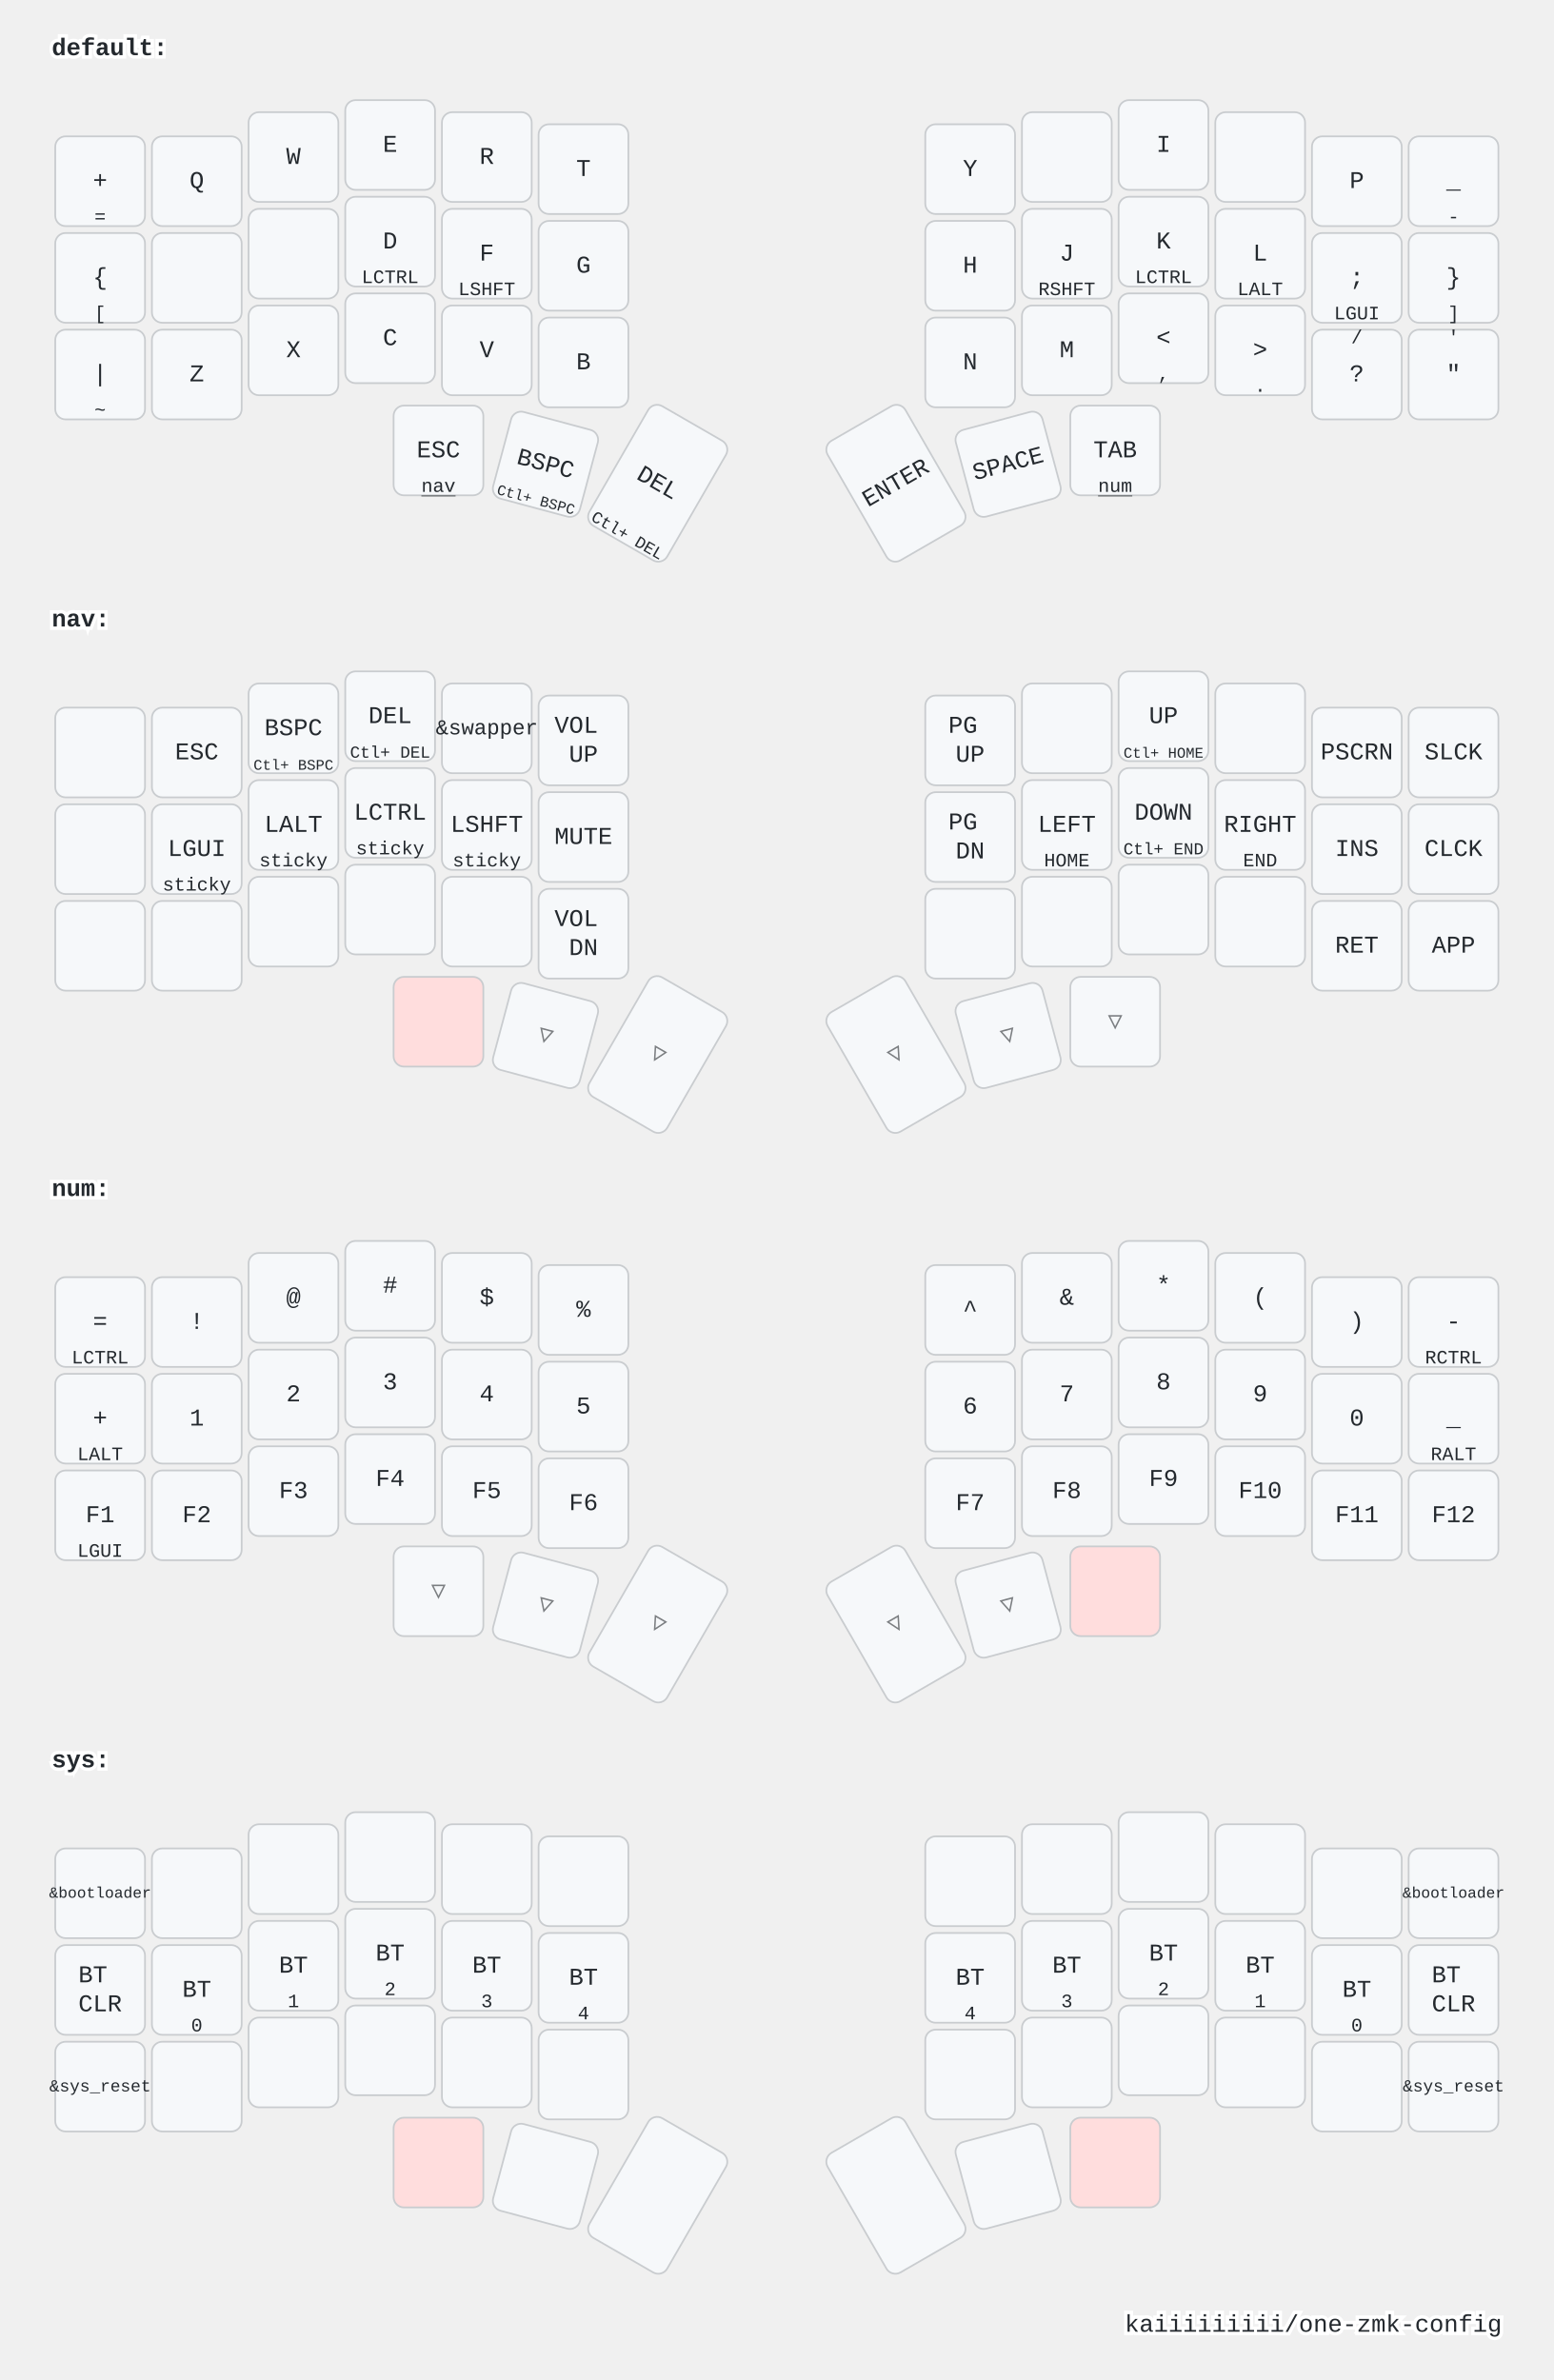
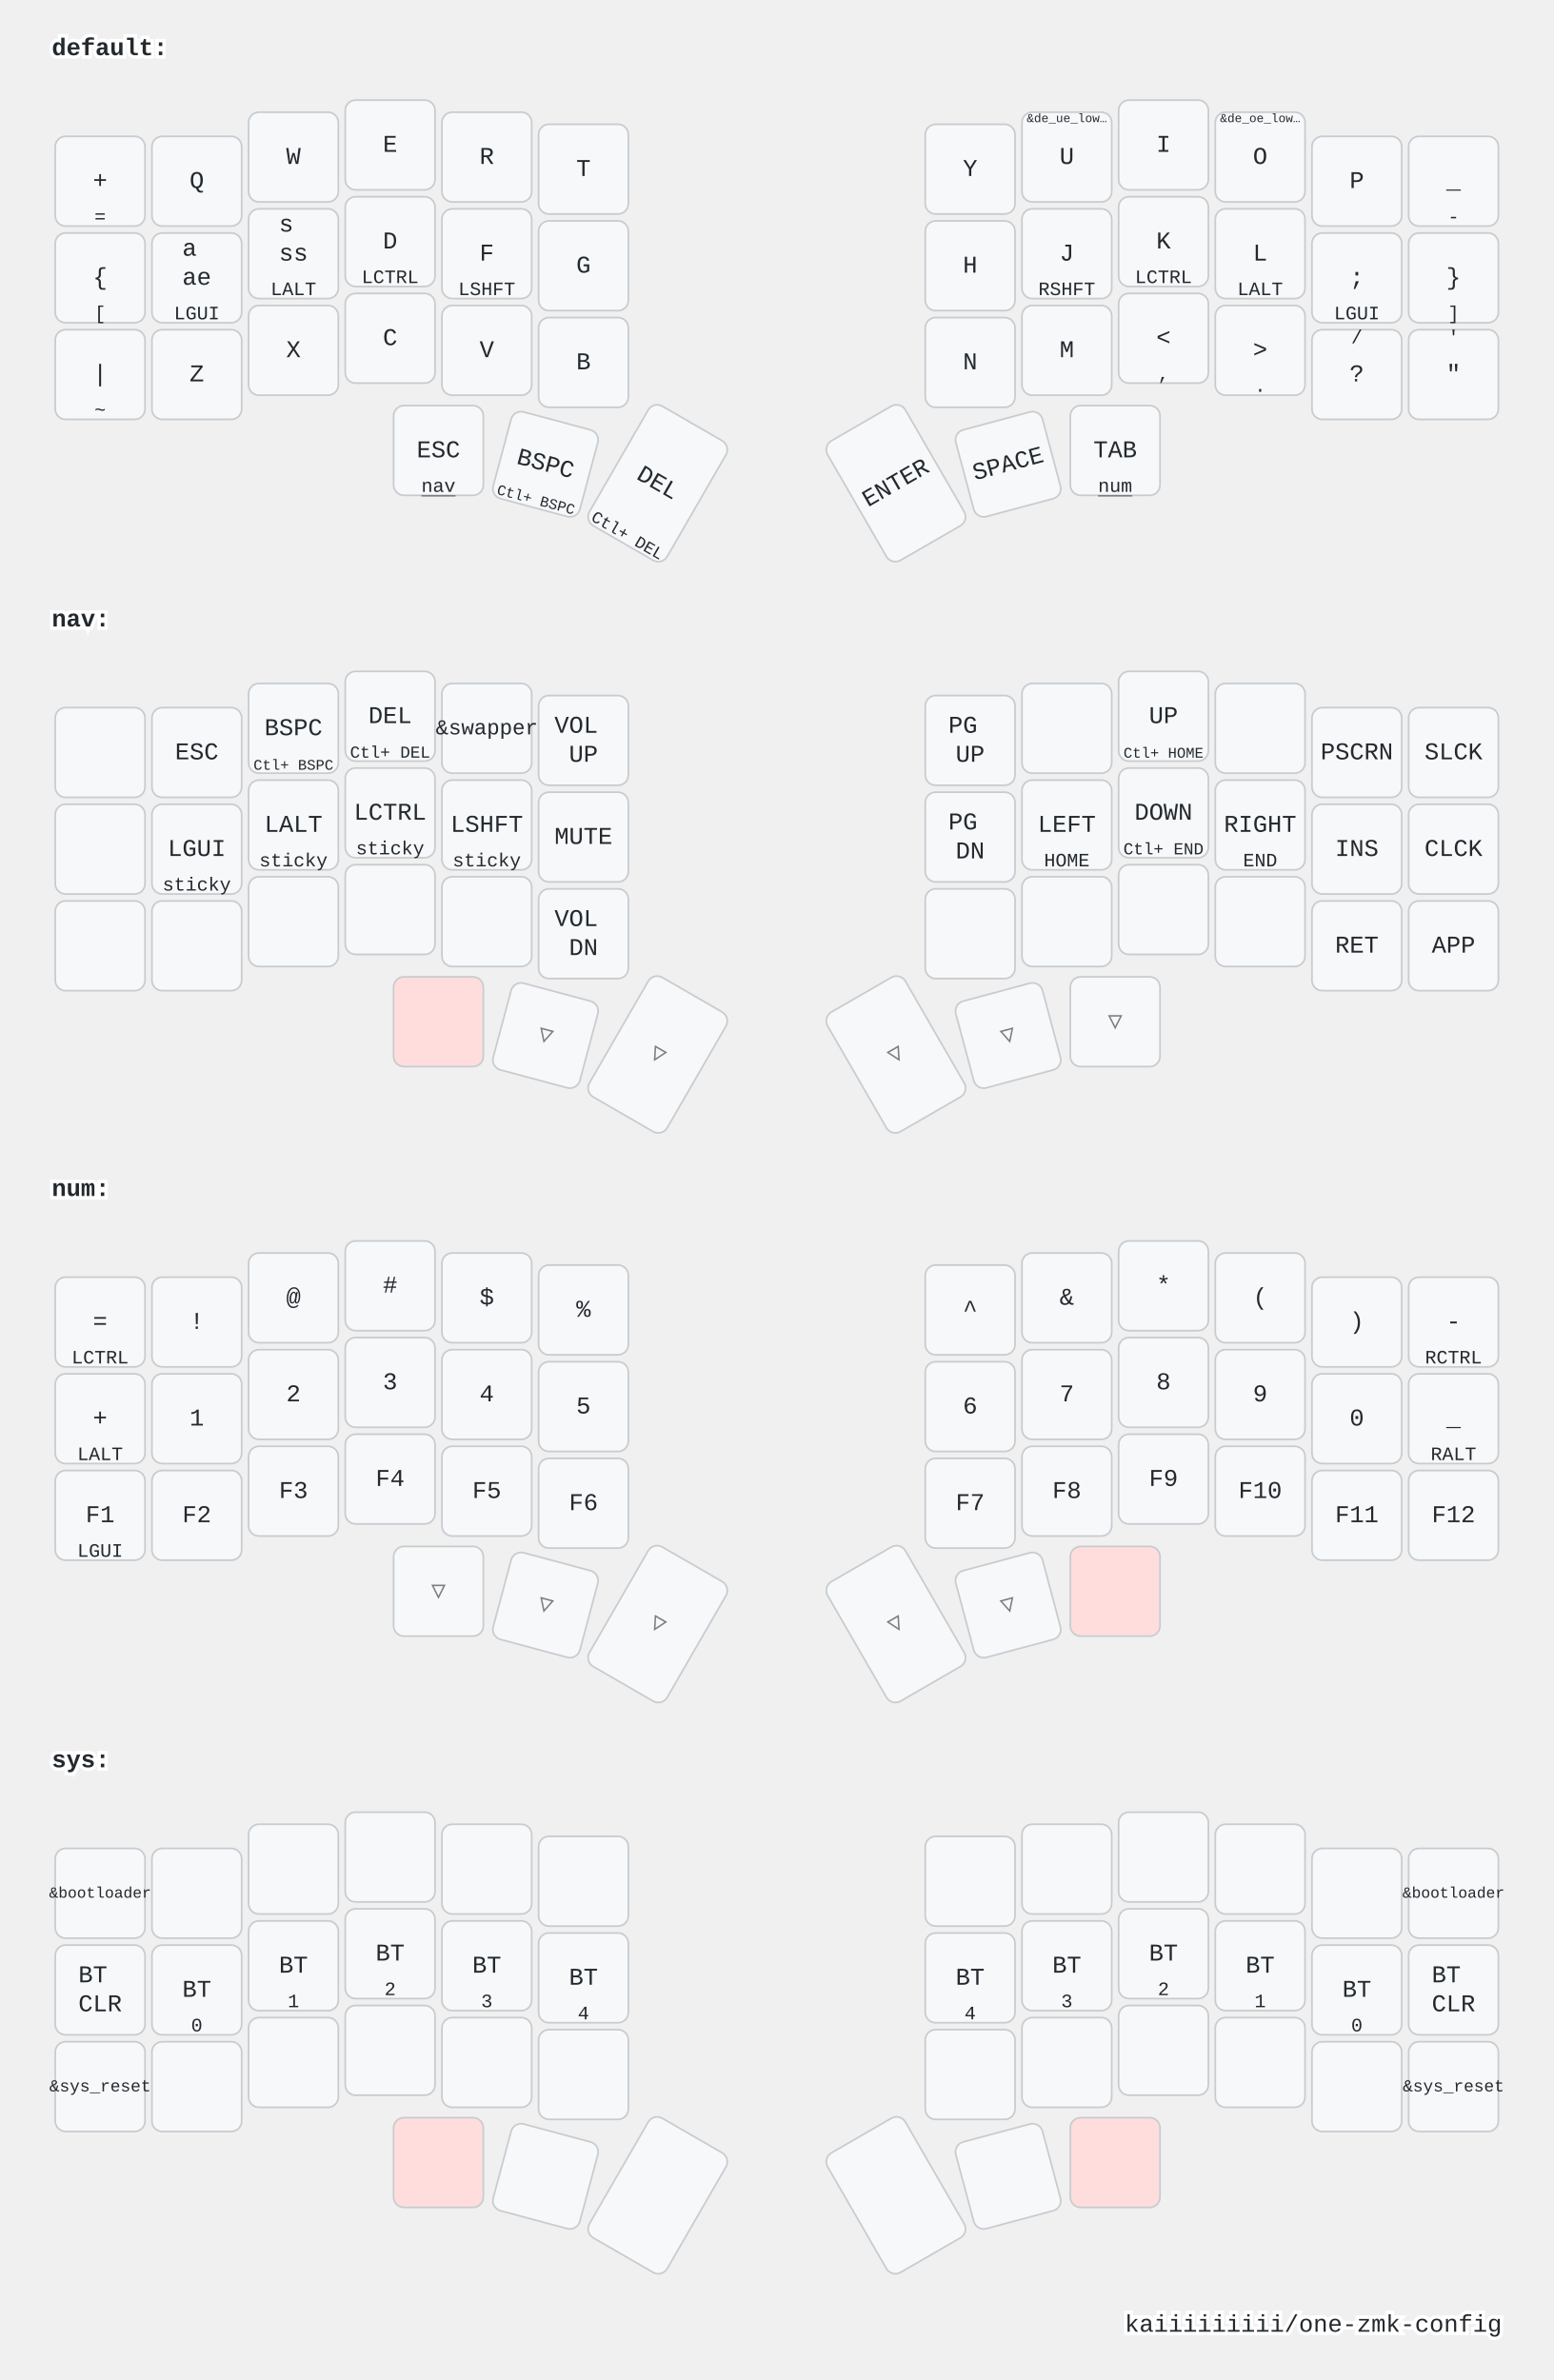
<svg xmlns="http://www.w3.org/2000/svg" width="900" height="1379" viewBox="0 0 900 1379" class="keymap">
  <style>/* inherit to force styles through use tags */
svg path {
    fill: inherit;
}

/* font and background color specifications */
svg.keymap {
    font-family: SFMono-Regular,Consolas,Liberation Mono,Menlo,monospace;
    font-size: 14px;
    font-kerning: normal;
    text-rendering: optimizeLegibility;
    fill: #24292e;
}

/* default key styling */
rect.key {
    fill: #f6f8fa;
}

rect.key, rect.combo {
    stroke: #c9cccf;
    stroke-width: 1;
}

/* default key side styling, only used is draw_key_sides is set */
rect.side {
    filter: brightness(90%);
}

/* color accent for combo boxes */
rect.combo, rect.combo-separate {
    fill: #cdf;
}

/* color accent for held keys */
rect.held, rect.combo.held {
    fill: #fdd;
}

/* color accent for ghost (optional) keys */
rect.ghost, rect.combo.ghost {
    stroke-dasharray: 4, 4;
    stroke-width: 2;
}

text {
    text-anchor: middle;
    dominant-baseline: middle;
}

/* styling for layer labels */
text.label {
    font-weight: bold;
    text-anchor: start;
    stroke: white;
    stroke-width: 4;
    paint-order: stroke;
}

/* styling for optional footer */
text.footer {
    text-anchor: end;
    dominant-baseline: auto;
    stroke: white;
    stroke-width: 4;
    paint-order: stroke;
}

/* styling for combo tap, and key hold/shifted label text */
text.combo, text.hold, text.shifted {
    font-size: 11px;
}

text.hold {
    text-anchor: middle;
    dominant-baseline: auto;
}

text.shifted {
    text-anchor: middle;
    dominant-baseline: hanging;
}

text.layer-activator {
    text-decoration: underline;
}

/* styling for hold/shifted label text in combo box */
text.combo.hold, text.combo.shifted {
    font-size: 8px;
}

/* lighter symbol for transparent keys */
text.trans {
    fill: #7b7e81;
}

/* styling for combo dendrons */
path.combo {
    stroke-width: 1;
    stroke: gray;
    fill: none;
}

/* Start Tabler Icons Cleanup */
/* cannot use height/width with glyphs */
.icon-tabler &gt; path {
    fill: inherit;
    stroke: inherit;
    stroke-width: 2;
}
/* hide tabler's default box */
.icon-tabler &gt; path[stroke="none"][fill="none"] {
    visibility: hidden;
}
/* End Tabler Icons Cleanup */

@media (prefers-color-scheme: dark) {
svg.keymap { fill: #d1d6db; }
rect.key { fill: #3f4750; }
rect.key, rect.combo { stroke: #60666c; }
rect.combo, rect.combo-separate { fill: #1f3d7a; }
rect.held, rect.combo.held { fill: #854747; }
text.label, text.footer { stroke: black; }
text.trans { fill: #7e8184; }
path.combo { stroke: #7f7f7f; }

}</style>
  <g transform="translate(30, 0)" class="layer-default">
    <text x="0" y="28" class="label" id="default">default:</text>
    <g transform="translate(0, 56)">
      <g transform="translate(28, 49)" class="key keypos-0">
        <rect rx="6" ry="6" x="-26" y="-26" width="52" height="52" class="key" />
        <text x="0" y="0" class="key tap">+</text>
        <text x="0" y="24" class="key hold">=</text>
      </g>
      <g transform="translate(84, 49)" class="key keypos-1">
        <rect rx="6" ry="6" x="-26" y="-26" width="52" height="52" class="key" />
        <text x="0" y="0" class="key tap">Q</text>
      </g>
      <g transform="translate(140, 35)" class="key keypos-2">
        <rect rx="6" ry="6" x="-26" y="-26" width="52" height="52" class="key" />
        <text x="0" y="0" class="key tap">W</text>
      </g>
      <g transform="translate(196, 28)" class="key keypos-3">
        <rect rx="6" ry="6" x="-26" y="-26" width="52" height="52" class="key" />
        <text x="0" y="0" class="key tap">E</text>
      </g>
      <g transform="translate(252, 35)" class="key keypos-4">
        <rect rx="6" ry="6" x="-26" y="-26" width="52" height="52" class="key" />
        <text x="0" y="0" class="key tap">R</text>
      </g>
      <g transform="translate(308, 42)" class="key keypos-5">
        <rect rx="6" ry="6" x="-26" y="-26" width="52" height="52" class="key" />
        <text x="0" y="0" class="key tap">T</text>
      </g>
      <g transform="translate(532, 42)" class="key keypos-6">
        <rect rx="6" ry="6" x="-26" y="-26" width="52" height="52" class="key" />
        <text x="0" y="0" class="key tap">Y</text>
      </g>
      <g transform="translate(588, 35)" class="key keypos-7">
        <rect rx="6" ry="6" x="-26" y="-26" width="52" height="52" class="key" />
+         <text x="0" y="0" class="key tap">U</text>
+         <text x="0" y="-24" class="key shifted">
+           <tspan style="font-size: 64%">&amp;de_ue_low…</tspan>
+         </text>
      </g>
      <g transform="translate(644, 28)" class="key keypos-8">
        <rect rx="6" ry="6" x="-26" y="-26" width="52" height="52" class="key" />
        <text x="0" y="0" class="key tap">I</text>
      </g>
      <g transform="translate(700, 35)" class="key keypos-9">
        <rect rx="6" ry="6" x="-26" y="-26" width="52" height="52" class="key" />
+         <text x="0" y="0" class="key tap">O</text>
+         <text x="0" y="-24" class="key shifted">
+           <tspan style="font-size: 64%">&amp;de_oe_low…</tspan>
+         </text>
      </g>
      <g transform="translate(756, 49)" class="key keypos-10">
        <rect rx="6" ry="6" x="-26" y="-26" width="52" height="52" class="key" />
        <text x="0" y="0" class="key tap">P</text>
      </g>
      <g transform="translate(812, 49)" class="key keypos-11">
        <rect rx="6" ry="6" x="-26" y="-26" width="52" height="52" class="key" />
        <text x="0" y="0" class="key tap">_</text>
        <text x="0" y="24" class="key hold">-</text>
      </g>
      <g transform="translate(28, 105)" class="key keypos-12">
        <rect rx="6" ry="6" x="-26" y="-26" width="52" height="52" class="key" />
        <text x="0" y="0" class="key tap">{</text>
        <text x="0" y="24" class="key hold">[</text>
      </g>
      <g transform="translate(84, 105)" class="key keypos-13">
        <rect rx="6" ry="6" x="-26" y="-26" width="52" height="52" class="key" />
+         <text x="0" y="0" class="key tap">
+           <tspan x="0" dy="-1.2em">a</tspan>
+           <tspan x="0" dy="1.2em">ae</tspan>
+         </text>
+         <text x="0" y="24" class="key hold">LGUI</text>
      </g>
      <g transform="translate(140, 91)" class="key keypos-14">
        <rect rx="6" ry="6" x="-26" y="-26" width="52" height="52" class="key" />
+         <text x="0" y="0" class="key tap">
+           <tspan x="0" dy="-1.2em">s</tspan>
+           <tspan x="0" dy="1.2em">ss</tspan>
+         </text>
+         <text x="0" y="24" class="key hold">LALT</text>
      </g>
      <g transform="translate(196, 84)" class="key keypos-15">
        <rect rx="6" ry="6" x="-26" y="-26" width="52" height="52" class="key" />
        <text x="0" y="0" class="key tap">D</text>
        <text x="0" y="24" class="key hold">LCTRL</text>
      </g>
      <g transform="translate(252, 91)" class="key keypos-16">
        <rect rx="6" ry="6" x="-26" y="-26" width="52" height="52" class="key" />
        <text x="0" y="0" class="key tap">F</text>
        <text x="0" y="24" class="key hold">LSHFT</text>
      </g>
      <g transform="translate(308, 98)" class="key keypos-17">
        <rect rx="6" ry="6" x="-26" y="-26" width="52" height="52" class="key" />
        <text x="0" y="0" class="key tap">G</text>
      </g>
      <g transform="translate(532, 98)" class="key keypos-18">
        <rect rx="6" ry="6" x="-26" y="-26" width="52" height="52" class="key" />
        <text x="0" y="0" class="key tap">H</text>
      </g>
      <g transform="translate(588, 91)" class="key keypos-19">
        <rect rx="6" ry="6" x="-26" y="-26" width="52" height="52" class="key" />
        <text x="0" y="0" class="key tap">J</text>
        <text x="0" y="24" class="key hold">RSHFT</text>
      </g>
      <g transform="translate(644, 84)" class="key keypos-20">
        <rect rx="6" ry="6" x="-26" y="-26" width="52" height="52" class="key" />
        <text x="0" y="0" class="key tap">K</text>
        <text x="0" y="24" class="key hold">LCTRL</text>
      </g>
      <g transform="translate(700, 91)" class="key keypos-21">
        <rect rx="6" ry="6" x="-26" y="-26" width="52" height="52" class="key" />
        <text x="0" y="0" class="key tap">L</text>
        <text x="0" y="24" class="key hold">LALT</text>
      </g>
      <g transform="translate(756, 105)" class="key keypos-22">
        <rect rx="6" ry="6" x="-26" y="-26" width="52" height="52" class="key" />
        <text x="0" y="0" class="key tap">;</text>
        <text x="0" y="24" class="key hold">LGUI</text>
      </g>
      <g transform="translate(812, 105)" class="key keypos-23">
        <rect rx="6" ry="6" x="-26" y="-26" width="52" height="52" class="key" />
        <text x="0" y="0" class="key tap">}</text>
        <text x="0" y="24" class="key hold">]</text>
      </g>
      <g transform="translate(28, 161)" class="key keypos-24">
        <rect rx="6" ry="6" x="-26" y="-26" width="52" height="52" class="key" />
        <text x="0" y="0" class="key tap">|</text>
        <text x="0" y="24" class="key hold">~</text>
      </g>
      <g transform="translate(84, 161)" class="key keypos-25">
        <rect rx="6" ry="6" x="-26" y="-26" width="52" height="52" class="key" />
        <text x="0" y="0" class="key tap">Z</text>
      </g>
      <g transform="translate(140, 147)" class="key keypos-26">
        <rect rx="6" ry="6" x="-26" y="-26" width="52" height="52" class="key" />
        <text x="0" y="0" class="key tap">X</text>
      </g>
      <g transform="translate(196, 140)" class="key keypos-27">
        <rect rx="6" ry="6" x="-26" y="-26" width="52" height="52" class="key" />
        <text x="0" y="0" class="key tap">C</text>
      </g>
      <g transform="translate(252, 147)" class="key keypos-28">
        <rect rx="6" ry="6" x="-26" y="-26" width="52" height="52" class="key" />
        <text x="0" y="0" class="key tap">V</text>
      </g>
      <g transform="translate(308, 154)" class="key keypos-29">
        <rect rx="6" ry="6" x="-26" y="-26" width="52" height="52" class="key" />
        <text x="0" y="0" class="key tap">B</text>
      </g>
      <g transform="translate(532, 154)" class="key keypos-30">
        <rect rx="6" ry="6" x="-26" y="-26" width="52" height="52" class="key" />
        <text x="0" y="0" class="key tap">N</text>
      </g>
      <g transform="translate(588, 147)" class="key keypos-31">
        <rect rx="6" ry="6" x="-26" y="-26" width="52" height="52" class="key" />
        <text x="0" y="0" class="key tap">M</text>
      </g>
      <g transform="translate(644, 140)" class="key keypos-32">
        <rect rx="6" ry="6" x="-26" y="-26" width="52" height="52" class="key" />
        <text x="0" y="0" class="key tap">&lt;</text>
        <text x="0" y="24" class="key hold">,</text>
      </g>
      <g transform="translate(700, 147)" class="key keypos-33">
        <rect rx="6" ry="6" x="-26" y="-26" width="52" height="52" class="key" />
        <text x="0" y="0" class="key tap">&gt;</text>
        <text x="0" y="24" class="key hold">.</text>
      </g>
      <g transform="translate(756, 161)" class="key keypos-34">
        <rect rx="6" ry="6" x="-26" y="-26" width="52" height="52" class="key" />
        <text x="0" y="0" class="key tap">?</text>
        <text x="0" y="-24" class="key shifted">/</text>
      </g>
      <g transform="translate(812, 161)" class="key keypos-35">
        <rect rx="6" ry="6" x="-26" y="-26" width="52" height="52" class="key" />
        <text x="0" y="0" class="key tap">"</text>
        <text x="0" y="-24" class="key shifted">'</text>
      </g>
      <g transform="translate(224, 205)" class="key keypos-36">
        <rect rx="6" ry="6" x="-26" y="-26" width="52" height="52" class="key" />
        <text x="0" y="0" class="key tap">ESC</text>
        <a href="#nav">
          <text x="0" y="24" class="key hold layer-activator">nav</text>
        </a>
      </g>
      <g transform="translate(286, 213) rotate(15.0)" class="key keypos-37">
        <rect rx="6" ry="6" x="-26" y="-26" width="52" height="52" class="key" />
        <text x="0" y="0" class="key tap">BSPC</text>
        <text x="0" y="24" class="key hold">
          <tspan style="font-size: 78%">Ctl+ BSPC</tspan>
        </text>
      </g>
      <g transform="translate(351, 224) rotate(30.0)" class="key keypos-38">
        <rect rx="6" ry="6" x="-26" y="-40" width="52" height="80" class="key" />
        <text x="0" y="0" class="key tap">DEL</text>
        <text x="0" y="38" class="key hold">
          <tspan style="font-size: 88%">Ctl+ DEL</tspan>
        </text>
      </g>
      <g transform="translate(489, 224) rotate(-30.0)" class="key keypos-39">
        <rect rx="6" ry="6" x="-26" y="-40" width="52" height="80" class="key" />
        <text x="0" y="0" class="key tap">ENTER</text>
      </g>
      <g transform="translate(554, 213) rotate(-15.0)" class="key keypos-40">
        <rect rx="6" ry="6" x="-26" y="-26" width="52" height="52" class="key" />
        <text x="0" y="0" class="key tap">SPACE</text>
      </g>
      <g transform="translate(616, 205)" class="key keypos-41">
        <rect rx="6" ry="6" x="-26" y="-26" width="52" height="52" class="key" />
        <text x="0" y="0" class="key tap">TAB</text>
        <a href="#num">
          <text x="0" y="24" class="key hold layer-activator">num</text>
        </a>
      </g>
    </g>
  </g>
  <g transform="translate(30, 331)" class="layer-nav">
    <text x="0" y="28" class="label" id="nav">nav:</text>
    <g transform="translate(0, 56)">
      <g transform="translate(28, 49)" class="key keypos-0">
        <rect rx="6" ry="6" x="-26" y="-26" width="52" height="52" class="key" />
      </g>
      <g transform="translate(84, 49)" class="key keypos-1">
        <rect rx="6" ry="6" x="-26" y="-26" width="52" height="52" class="key" />
        <text x="0" y="0" class="key tap">ESC</text>
      </g>
      <g transform="translate(140, 35)" class="key keypos-2">
        <rect rx="6" ry="6" x="-26" y="-26" width="52" height="52" class="key" />
        <text x="0" y="0" class="key tap">BSPC</text>
        <text x="0" y="24" class="key hold">
          <tspan style="font-size: 78%">Ctl+ BSPC</tspan>
        </text>
      </g>
      <g transform="translate(196, 28)" class="key keypos-3">
        <rect rx="6" ry="6" x="-26" y="-26" width="52" height="52" class="key" />
        <text x="0" y="0" class="key tap">DEL</text>
        <text x="0" y="24" class="key hold">
          <tspan style="font-size: 88%">Ctl+ DEL</tspan>
        </text>
      </g>
      <g transform="translate(252, 35)" class="key keypos-4">
        <rect rx="6" ry="6" x="-26" y="-26" width="52" height="52" class="key" />
        <text x="0" y="0" class="key tap">
          <tspan style="font-size: 88%">&amp;swapper</tspan>
        </text>
      </g>
      <g transform="translate(308, 42)" class="key keypos-5">
        <rect rx="6" ry="6" x="-26" y="-26" width="52" height="52" class="key" />
        <text x="0" y="0" class="key tap">
          <tspan x="0" dy="-0.6em">VOL</tspan>
          <tspan x="0" dy="1.2em">UP</tspan>
        </text>
      </g>
      <g transform="translate(532, 42)" class="key keypos-6">
        <rect rx="6" ry="6" x="-26" y="-26" width="52" height="52" class="key" />
        <text x="0" y="0" class="key tap">
          <tspan x="0" dy="-0.6em">PG</tspan>
          <tspan x="0" dy="1.2em">UP</tspan>
        </text>
      </g>
      <g transform="translate(588, 35)" class="key keypos-7">
        <rect rx="6" ry="6" x="-26" y="-26" width="52" height="52" class="key" />
      </g>
      <g transform="translate(644, 28)" class="key keypos-8">
        <rect rx="6" ry="6" x="-26" y="-26" width="52" height="52" class="key" />
        <text x="0" y="0" class="key tap">UP</text>
        <text x="0" y="24" class="key hold">
          <tspan style="font-size: 78%">Ctl+ HOME</tspan>
        </text>
      </g>
      <g transform="translate(700, 35)" class="key keypos-9">
        <rect rx="6" ry="6" x="-26" y="-26" width="52" height="52" class="key" />
      </g>
      <g transform="translate(756, 49)" class="key keypos-10">
        <rect rx="6" ry="6" x="-26" y="-26" width="52" height="52" class="key" />
        <text x="0" y="0" class="key tap">PSCRN</text>
      </g>
      <g transform="translate(812, 49)" class="key keypos-11">
        <rect rx="6" ry="6" x="-26" y="-26" width="52" height="52" class="key" />
        <text x="0" y="0" class="key tap">SLCK</text>
      </g>
      <g transform="translate(28, 105)" class="key keypos-12">
        <rect rx="6" ry="6" x="-26" y="-26" width="52" height="52" class="key" />
      </g>
      <g transform="translate(84, 105)" class="key keypos-13">
        <rect rx="6" ry="6" x="-26" y="-26" width="52" height="52" class="key" />
        <text x="0" y="0" class="key tap">LGUI</text>
        <text x="0" y="24" class="key hold">sticky</text>
      </g>
      <g transform="translate(140, 91)" class="key keypos-14">
        <rect rx="6" ry="6" x="-26" y="-26" width="52" height="52" class="key" />
        <text x="0" y="0" class="key tap">LALT</text>
        <text x="0" y="24" class="key hold">sticky</text>
      </g>
      <g transform="translate(196, 84)" class="key keypos-15">
        <rect rx="6" ry="6" x="-26" y="-26" width="52" height="52" class="key" />
        <text x="0" y="0" class="key tap">LCTRL</text>
        <text x="0" y="24" class="key hold">sticky</text>
      </g>
      <g transform="translate(252, 91)" class="key keypos-16">
        <rect rx="6" ry="6" x="-26" y="-26" width="52" height="52" class="key" />
        <text x="0" y="0" class="key tap">LSHFT</text>
        <text x="0" y="24" class="key hold">sticky</text>
      </g>
      <g transform="translate(308, 98)" class="key keypos-17">
        <rect rx="6" ry="6" x="-26" y="-26" width="52" height="52" class="key" />
        <text x="0" y="0" class="key tap">MUTE</text>
      </g>
      <g transform="translate(532, 98)" class="key keypos-18">
        <rect rx="6" ry="6" x="-26" y="-26" width="52" height="52" class="key" />
        <text x="0" y="0" class="key tap">
          <tspan x="0" dy="-0.6em">PG</tspan>
          <tspan x="0" dy="1.2em">DN</tspan>
        </text>
      </g>
      <g transform="translate(588, 91)" class="key keypos-19">
        <rect rx="6" ry="6" x="-26" y="-26" width="52" height="52" class="key" />
        <text x="0" y="0" class="key tap">LEFT</text>
        <text x="0" y="24" class="key hold">HOME</text>
      </g>
      <g transform="translate(644, 84)" class="key keypos-20">
        <rect rx="6" ry="6" x="-26" y="-26" width="52" height="52" class="key" />
        <text x="0" y="0" class="key tap">DOWN</text>
        <text x="0" y="24" class="key hold">
          <tspan style="font-size: 88%">Ctl+ END</tspan>
        </text>
      </g>
      <g transform="translate(700, 91)" class="key keypos-21">
        <rect rx="6" ry="6" x="-26" y="-26" width="52" height="52" class="key" />
        <text x="0" y="0" class="key tap">RIGHT</text>
        <text x="0" y="24" class="key hold">END</text>
      </g>
      <g transform="translate(756, 105)" class="key keypos-22">
        <rect rx="6" ry="6" x="-26" y="-26" width="52" height="52" class="key" />
        <text x="0" y="0" class="key tap">INS</text>
      </g>
      <g transform="translate(812, 105)" class="key keypos-23">
        <rect rx="6" ry="6" x="-26" y="-26" width="52" height="52" class="key" />
        <text x="0" y="0" class="key tap">CLCK</text>
      </g>
      <g transform="translate(28, 161)" class="key keypos-24">
        <rect rx="6" ry="6" x="-26" y="-26" width="52" height="52" class="key" />
      </g>
      <g transform="translate(84, 161)" class="key keypos-25">
        <rect rx="6" ry="6" x="-26" y="-26" width="52" height="52" class="key" />
      </g>
      <g transform="translate(140, 147)" class="key keypos-26">
        <rect rx="6" ry="6" x="-26" y="-26" width="52" height="52" class="key" />
      </g>
      <g transform="translate(196, 140)" class="key keypos-27">
        <rect rx="6" ry="6" x="-26" y="-26" width="52" height="52" class="key" />
      </g>
      <g transform="translate(252, 147)" class="key keypos-28">
        <rect rx="6" ry="6" x="-26" y="-26" width="52" height="52" class="key" />
      </g>
      <g transform="translate(308, 154)" class="key keypos-29">
        <rect rx="6" ry="6" x="-26" y="-26" width="52" height="52" class="key" />
        <text x="0" y="0" class="key tap">
          <tspan x="0" dy="-0.6em">VOL</tspan>
          <tspan x="0" dy="1.2em">DN</tspan>
        </text>
      </g>
      <g transform="translate(532, 154)" class="key keypos-30">
        <rect rx="6" ry="6" x="-26" y="-26" width="52" height="52" class="key" />
      </g>
      <g transform="translate(588, 147)" class="key keypos-31">
        <rect rx="6" ry="6" x="-26" y="-26" width="52" height="52" class="key" />
      </g>
      <g transform="translate(644, 140)" class="key keypos-32">
        <rect rx="6" ry="6" x="-26" y="-26" width="52" height="52" class="key" />
      </g>
      <g transform="translate(700, 147)" class="key keypos-33">
        <rect rx="6" ry="6" x="-26" y="-26" width="52" height="52" class="key" />
      </g>
      <g transform="translate(756, 161)" class="key keypos-34">
        <rect rx="6" ry="6" x="-26" y="-26" width="52" height="52" class="key" />
        <text x="0" y="0" class="key tap">RET</text>
      </g>
      <g transform="translate(812, 161)" class="key keypos-35">
        <rect rx="6" ry="6" x="-26" y="-26" width="52" height="52" class="key" />
        <text x="0" y="0" class="key tap">APP</text>
      </g>
      <g transform="translate(224, 205)" class="key held keypos-36">
        <rect rx="6" ry="6" x="-26" y="-26" width="52" height="52" class="key held" />
      </g>
      <g transform="translate(286, 213) rotate(15.0)" class="key trans keypos-37">
        <rect rx="6" ry="6" x="-26" y="-26" width="52" height="52" class="key trans" />
        <text x="0" y="0" class="key trans tap">▽</text>
      </g>
      <g transform="translate(351, 224) rotate(30.0)" class="key trans keypos-38">
        <rect rx="6" ry="6" x="-26" y="-40" width="52" height="80" class="key trans" />
        <text x="0" y="0" class="key trans tap">▽</text>
      </g>
      <g transform="translate(489, 224) rotate(-30.0)" class="key trans keypos-39">
        <rect rx="6" ry="6" x="-26" y="-40" width="52" height="80" class="key trans" />
        <text x="0" y="0" class="key trans tap">▽</text>
      </g>
      <g transform="translate(554, 213) rotate(-15.0)" class="key trans keypos-40">
        <rect rx="6" ry="6" x="-26" y="-26" width="52" height="52" class="key trans" />
        <text x="0" y="0" class="key trans tap">▽</text>
      </g>
      <g transform="translate(616, 205)" class="key trans keypos-41">
        <rect rx="6" ry="6" x="-26" y="-26" width="52" height="52" class="key trans" />
        <text x="0" y="0" class="key trans tap">▽</text>
      </g>
    </g>
  </g>
  <g transform="translate(30, 661)" class="layer-num">
    <text x="0" y="28" class="label" id="num">num:</text>
    <g transform="translate(0, 56)">
      <g transform="translate(28, 49)" class="key keypos-0">
        <rect rx="6" ry="6" x="-26" y="-26" width="52" height="52" class="key" />
        <text x="0" y="0" class="key tap">=</text>
        <text x="0" y="24" class="key hold">LCTRL</text>
      </g>
      <g transform="translate(84, 49)" class="key keypos-1">
        <rect rx="6" ry="6" x="-26" y="-26" width="52" height="52" class="key" />
        <text x="0" y="0" class="key tap">!</text>
      </g>
      <g transform="translate(140, 35)" class="key keypos-2">
        <rect rx="6" ry="6" x="-26" y="-26" width="52" height="52" class="key" />
        <text x="0" y="0" class="key tap">@</text>
      </g>
      <g transform="translate(196, 28)" class="key keypos-3">
        <rect rx="6" ry="6" x="-26" y="-26" width="52" height="52" class="key" />
        <text x="0" y="0" class="key tap">#</text>
      </g>
      <g transform="translate(252, 35)" class="key keypos-4">
        <rect rx="6" ry="6" x="-26" y="-26" width="52" height="52" class="key" />
        <text x="0" y="0" class="key tap">$</text>
      </g>
      <g transform="translate(308, 42)" class="key keypos-5">
        <rect rx="6" ry="6" x="-26" y="-26" width="52" height="52" class="key" />
        <text x="0" y="0" class="key tap">%</text>
      </g>
      <g transform="translate(532, 42)" class="key keypos-6">
        <rect rx="6" ry="6" x="-26" y="-26" width="52" height="52" class="key" />
        <text x="0" y="0" class="key tap">^</text>
      </g>
      <g transform="translate(588, 35)" class="key keypos-7">
        <rect rx="6" ry="6" x="-26" y="-26" width="52" height="52" class="key" />
        <text x="0" y="0" class="key tap">&amp;</text>
      </g>
      <g transform="translate(644, 28)" class="key keypos-8">
        <rect rx="6" ry="6" x="-26" y="-26" width="52" height="52" class="key" />
        <text x="0" y="0" class="key tap">*</text>
      </g>
      <g transform="translate(700, 35)" class="key keypos-9">
        <rect rx="6" ry="6" x="-26" y="-26" width="52" height="52" class="key" />
        <text x="0" y="0" class="key tap">(</text>
      </g>
      <g transform="translate(756, 49)" class="key keypos-10">
        <rect rx="6" ry="6" x="-26" y="-26" width="52" height="52" class="key" />
        <text x="0" y="0" class="key tap">)</text>
      </g>
      <g transform="translate(812, 49)" class="key keypos-11">
        <rect rx="6" ry="6" x="-26" y="-26" width="52" height="52" class="key" />
        <text x="0" y="0" class="key tap">-</text>
        <text x="0" y="24" class="key hold">RCTRL</text>
      </g>
      <g transform="translate(28, 105)" class="key keypos-12">
        <rect rx="6" ry="6" x="-26" y="-26" width="52" height="52" class="key" />
        <text x="0" y="0" class="key tap">+</text>
        <text x="0" y="24" class="key hold">LALT</text>
      </g>
      <g transform="translate(84, 105)" class="key keypos-13">
        <rect rx="6" ry="6" x="-26" y="-26" width="52" height="52" class="key" />
        <text x="0" y="0" class="key tap">1</text>
      </g>
      <g transform="translate(140, 91)" class="key keypos-14">
        <rect rx="6" ry="6" x="-26" y="-26" width="52" height="52" class="key" />
        <text x="0" y="0" class="key tap">2</text>
      </g>
      <g transform="translate(196, 84)" class="key keypos-15">
        <rect rx="6" ry="6" x="-26" y="-26" width="52" height="52" class="key" />
        <text x="0" y="0" class="key tap">3</text>
      </g>
      <g transform="translate(252, 91)" class="key keypos-16">
        <rect rx="6" ry="6" x="-26" y="-26" width="52" height="52" class="key" />
        <text x="0" y="0" class="key tap">4</text>
      </g>
      <g transform="translate(308, 98)" class="key keypos-17">
        <rect rx="6" ry="6" x="-26" y="-26" width="52" height="52" class="key" />
        <text x="0" y="0" class="key tap">5</text>
      </g>
      <g transform="translate(532, 98)" class="key keypos-18">
        <rect rx="6" ry="6" x="-26" y="-26" width="52" height="52" class="key" />
        <text x="0" y="0" class="key tap">6</text>
      </g>
      <g transform="translate(588, 91)" class="key keypos-19">
        <rect rx="6" ry="6" x="-26" y="-26" width="52" height="52" class="key" />
        <text x="0" y="0" class="key tap">7</text>
      </g>
      <g transform="translate(644, 84)" class="key keypos-20">
        <rect rx="6" ry="6" x="-26" y="-26" width="52" height="52" class="key" />
        <text x="0" y="0" class="key tap">8</text>
      </g>
      <g transform="translate(700, 91)" class="key keypos-21">
        <rect rx="6" ry="6" x="-26" y="-26" width="52" height="52" class="key" />
        <text x="0" y="0" class="key tap">9</text>
      </g>
      <g transform="translate(756, 105)" class="key keypos-22">
        <rect rx="6" ry="6" x="-26" y="-26" width="52" height="52" class="key" />
        <text x="0" y="0" class="key tap">0</text>
      </g>
      <g transform="translate(812, 105)" class="key keypos-23">
        <rect rx="6" ry="6" x="-26" y="-26" width="52" height="52" class="key" />
        <text x="0" y="0" class="key tap">_</text>
        <text x="0" y="24" class="key hold">RALT</text>
      </g>
      <g transform="translate(28, 161)" class="key keypos-24">
        <rect rx="6" ry="6" x="-26" y="-26" width="52" height="52" class="key" />
        <text x="0" y="0" class="key tap">F1</text>
        <text x="0" y="24" class="key hold">LGUI</text>
      </g>
      <g transform="translate(84, 161)" class="key keypos-25">
        <rect rx="6" ry="6" x="-26" y="-26" width="52" height="52" class="key" />
        <text x="0" y="0" class="key tap">F2</text>
      </g>
      <g transform="translate(140, 147)" class="key keypos-26">
        <rect rx="6" ry="6" x="-26" y="-26" width="52" height="52" class="key" />
        <text x="0" y="0" class="key tap">F3</text>
      </g>
      <g transform="translate(196, 140)" class="key keypos-27">
        <rect rx="6" ry="6" x="-26" y="-26" width="52" height="52" class="key" />
        <text x="0" y="0" class="key tap">F4</text>
      </g>
      <g transform="translate(252, 147)" class="key keypos-28">
        <rect rx="6" ry="6" x="-26" y="-26" width="52" height="52" class="key" />
        <text x="0" y="0" class="key tap">F5</text>
      </g>
      <g transform="translate(308, 154)" class="key keypos-29">
        <rect rx="6" ry="6" x="-26" y="-26" width="52" height="52" class="key" />
        <text x="0" y="0" class="key tap">F6</text>
      </g>
      <g transform="translate(532, 154)" class="key keypos-30">
        <rect rx="6" ry="6" x="-26" y="-26" width="52" height="52" class="key" />
        <text x="0" y="0" class="key tap">F7</text>
      </g>
      <g transform="translate(588, 147)" class="key keypos-31">
        <rect rx="6" ry="6" x="-26" y="-26" width="52" height="52" class="key" />
        <text x="0" y="0" class="key tap">F8</text>
      </g>
      <g transform="translate(644, 140)" class="key keypos-32">
        <rect rx="6" ry="6" x="-26" y="-26" width="52" height="52" class="key" />
        <text x="0" y="0" class="key tap">F9</text>
      </g>
      <g transform="translate(700, 147)" class="key keypos-33">
        <rect rx="6" ry="6" x="-26" y="-26" width="52" height="52" class="key" />
        <text x="0" y="0" class="key tap">F10</text>
      </g>
      <g transform="translate(756, 161)" class="key keypos-34">
        <rect rx="6" ry="6" x="-26" y="-26" width="52" height="52" class="key" />
        <text x="0" y="0" class="key tap">F11</text>
      </g>
      <g transform="translate(812, 161)" class="key keypos-35">
        <rect rx="6" ry="6" x="-26" y="-26" width="52" height="52" class="key" />
        <text x="0" y="0" class="key tap">F12</text>
      </g>
      <g transform="translate(224, 205)" class="key trans keypos-36">
        <rect rx="6" ry="6" x="-26" y="-26" width="52" height="52" class="key trans" />
        <text x="0" y="0" class="key trans tap">▽</text>
      </g>
      <g transform="translate(286, 213) rotate(15.0)" class="key trans keypos-37">
        <rect rx="6" ry="6" x="-26" y="-26" width="52" height="52" class="key trans" />
        <text x="0" y="0" class="key trans tap">▽</text>
      </g>
      <g transform="translate(351, 224) rotate(30.0)" class="key trans keypos-38">
        <rect rx="6" ry="6" x="-26" y="-40" width="52" height="80" class="key trans" />
        <text x="0" y="0" class="key trans tap">▽</text>
      </g>
      <g transform="translate(489, 224) rotate(-30.0)" class="key trans keypos-39">
        <rect rx="6" ry="6" x="-26" y="-40" width="52" height="80" class="key trans" />
        <text x="0" y="0" class="key trans tap">▽</text>
      </g>
      <g transform="translate(554, 213) rotate(-15.0)" class="key trans keypos-40">
        <rect rx="6" ry="6" x="-26" y="-26" width="52" height="52" class="key trans" />
        <text x="0" y="0" class="key trans tap">▽</text>
      </g>
      <g transform="translate(616, 205)" class="key held keypos-41">
        <rect rx="6" ry="6" x="-26" y="-26" width="52" height="52" class="key held" />
      </g>
    </g>
  </g>
  <g transform="translate(30, 992)" class="layer-sys">
    <text x="0" y="28" class="label" id="sys">sys:</text>
    <g transform="translate(0, 56)">
      <g transform="translate(28, 49)" class="key keypos-0">
        <rect rx="6" ry="6" x="-26" y="-26" width="52" height="52" class="key" />
        <text x="0" y="0" class="key tap">
          <tspan style="font-size: 64%">&amp;bootloader</tspan>
        </text>
      </g>
      <g transform="translate(84, 49)" class="key keypos-1">
        <rect rx="6" ry="6" x="-26" y="-26" width="52" height="52" class="key" />
      </g>
      <g transform="translate(140, 35)" class="key keypos-2">
        <rect rx="6" ry="6" x="-26" y="-26" width="52" height="52" class="key" />
      </g>
      <g transform="translate(196, 28)" class="key keypos-3">
        <rect rx="6" ry="6" x="-26" y="-26" width="52" height="52" class="key" />
      </g>
      <g transform="translate(252, 35)" class="key keypos-4">
        <rect rx="6" ry="6" x="-26" y="-26" width="52" height="52" class="key" />
      </g>
      <g transform="translate(308, 42)" class="key keypos-5">
        <rect rx="6" ry="6" x="-26" y="-26" width="52" height="52" class="key" />
      </g>
      <g transform="translate(532, 42)" class="key keypos-6">
        <rect rx="6" ry="6" x="-26" y="-26" width="52" height="52" class="key" />
      </g>
      <g transform="translate(588, 35)" class="key keypos-7">
        <rect rx="6" ry="6" x="-26" y="-26" width="52" height="52" class="key" />
      </g>
      <g transform="translate(644, 28)" class="key keypos-8">
        <rect rx="6" ry="6" x="-26" y="-26" width="52" height="52" class="key" />
      </g>
      <g transform="translate(700, 35)" class="key keypos-9">
        <rect rx="6" ry="6" x="-26" y="-26" width="52" height="52" class="key" />
      </g>
      <g transform="translate(756, 49)" class="key keypos-10">
        <rect rx="6" ry="6" x="-26" y="-26" width="52" height="52" class="key" />
      </g>
      <g transform="translate(812, 49)" class="key keypos-11">
        <rect rx="6" ry="6" x="-26" y="-26" width="52" height="52" class="key" />
        <text x="0" y="0" class="key tap">
          <tspan style="font-size: 64%">&amp;bootloader</tspan>
        </text>
      </g>
      <g transform="translate(28, 105)" class="key keypos-12">
        <rect rx="6" ry="6" x="-26" y="-26" width="52" height="52" class="key" />
        <text x="0" y="0" class="key tap">
          <tspan x="0" dy="-0.6em">BT</tspan>
          <tspan x="0" dy="1.2em">CLR</tspan>
        </text>
      </g>
      <g transform="translate(84, 105)" class="key keypos-13">
        <rect rx="6" ry="6" x="-26" y="-26" width="52" height="52" class="key" />
        <text x="0" y="0" class="key tap">BT</text>
        <text x="0" y="24" class="key hold">0</text>
      </g>
      <g transform="translate(140, 91)" class="key keypos-14">
        <rect rx="6" ry="6" x="-26" y="-26" width="52" height="52" class="key" />
        <text x="0" y="0" class="key tap">BT</text>
        <text x="0" y="24" class="key hold">1</text>
      </g>
      <g transform="translate(196, 84)" class="key keypos-15">
        <rect rx="6" ry="6" x="-26" y="-26" width="52" height="52" class="key" />
        <text x="0" y="0" class="key tap">BT</text>
        <text x="0" y="24" class="key hold">2</text>
      </g>
      <g transform="translate(252, 91)" class="key keypos-16">
        <rect rx="6" ry="6" x="-26" y="-26" width="52" height="52" class="key" />
        <text x="0" y="0" class="key tap">BT</text>
        <text x="0" y="24" class="key hold">3</text>
      </g>
      <g transform="translate(308, 98)" class="key keypos-17">
        <rect rx="6" ry="6" x="-26" y="-26" width="52" height="52" class="key" />
        <text x="0" y="0" class="key tap">BT</text>
        <text x="0" y="24" class="key hold">4</text>
      </g>
      <g transform="translate(532, 98)" class="key keypos-18">
        <rect rx="6" ry="6" x="-26" y="-26" width="52" height="52" class="key" />
        <text x="0" y="0" class="key tap">BT</text>
        <text x="0" y="24" class="key hold">4</text>
      </g>
      <g transform="translate(588, 91)" class="key keypos-19">
        <rect rx="6" ry="6" x="-26" y="-26" width="52" height="52" class="key" />
        <text x="0" y="0" class="key tap">BT</text>
        <text x="0" y="24" class="key hold">3</text>
      </g>
      <g transform="translate(644, 84)" class="key keypos-20">
        <rect rx="6" ry="6" x="-26" y="-26" width="52" height="52" class="key" />
        <text x="0" y="0" class="key tap">BT</text>
        <text x="0" y="24" class="key hold">2</text>
      </g>
      <g transform="translate(700, 91)" class="key keypos-21">
        <rect rx="6" ry="6" x="-26" y="-26" width="52" height="52" class="key" />
        <text x="0" y="0" class="key tap">BT</text>
        <text x="0" y="24" class="key hold">1</text>
      </g>
      <g transform="translate(756, 105)" class="key keypos-22">
        <rect rx="6" ry="6" x="-26" y="-26" width="52" height="52" class="key" />
        <text x="0" y="0" class="key tap">BT</text>
        <text x="0" y="24" class="key hold">0</text>
      </g>
      <g transform="translate(812, 105)" class="key keypos-23">
        <rect rx="6" ry="6" x="-26" y="-26" width="52" height="52" class="key" />
        <text x="0" y="0" class="key tap">
          <tspan x="0" dy="-0.6em">BT</tspan>
          <tspan x="0" dy="1.2em">CLR</tspan>
        </text>
      </g>
      <g transform="translate(28, 161)" class="key keypos-24">
        <rect rx="6" ry="6" x="-26" y="-26" width="52" height="52" class="key" />
        <text x="0" y="0" class="key tap">
          <tspan style="font-size: 70%">&amp;sys_reset</tspan>
        </text>
      </g>
      <g transform="translate(84, 161)" class="key keypos-25">
        <rect rx="6" ry="6" x="-26" y="-26" width="52" height="52" class="key" />
      </g>
      <g transform="translate(140, 147)" class="key keypos-26">
        <rect rx="6" ry="6" x="-26" y="-26" width="52" height="52" class="key" />
      </g>
      <g transform="translate(196, 140)" class="key keypos-27">
        <rect rx="6" ry="6" x="-26" y="-26" width="52" height="52" class="key" />
      </g>
      <g transform="translate(252, 147)" class="key keypos-28">
        <rect rx="6" ry="6" x="-26" y="-26" width="52" height="52" class="key" />
      </g>
      <g transform="translate(308, 154)" class="key keypos-29">
        <rect rx="6" ry="6" x="-26" y="-26" width="52" height="52" class="key" />
      </g>
      <g transform="translate(532, 154)" class="key keypos-30">
        <rect rx="6" ry="6" x="-26" y="-26" width="52" height="52" class="key" />
      </g>
      <g transform="translate(588, 147)" class="key keypos-31">
        <rect rx="6" ry="6" x="-26" y="-26" width="52" height="52" class="key" />
      </g>
      <g transform="translate(644, 140)" class="key keypos-32">
        <rect rx="6" ry="6" x="-26" y="-26" width="52" height="52" class="key" />
      </g>
      <g transform="translate(700, 147)" class="key keypos-33">
        <rect rx="6" ry="6" x="-26" y="-26" width="52" height="52" class="key" />
      </g>
      <g transform="translate(756, 161)" class="key keypos-34">
        <rect rx="6" ry="6" x="-26" y="-26" width="52" height="52" class="key" />
      </g>
      <g transform="translate(812, 161)" class="key keypos-35">
        <rect rx="6" ry="6" x="-26" y="-26" width="52" height="52" class="key" />
        <text x="0" y="0" class="key tap">
          <tspan style="font-size: 70%">&amp;sys_reset</tspan>
        </text>
      </g>
      <g transform="translate(224, 205)" class="key held keypos-36">
        <rect rx="6" ry="6" x="-26" y="-26" width="52" height="52" class="key held" />
      </g>
      <g transform="translate(286, 213) rotate(15.0)" class="key keypos-37">
        <rect rx="6" ry="6" x="-26" y="-26" width="52" height="52" class="key" />
      </g>
      <g transform="translate(351, 224) rotate(30.0)" class="key keypos-38">
        <rect rx="6" ry="6" x="-26" y="-40" width="52" height="80" class="key" />
      </g>
      <g transform="translate(489, 224) rotate(-30.0)" class="key keypos-39">
        <rect rx="6" ry="6" x="-26" y="-40" width="52" height="80" class="key" />
      </g>
      <g transform="translate(554, 213) rotate(-15.0)" class="key keypos-40">
        <rect rx="6" ry="6" x="-26" y="-26" width="52" height="52" class="key" />
      </g>
      <g transform="translate(616, 205)" class="key held keypos-41">
        <rect rx="6" ry="6" x="-26" y="-26" width="52" height="52" class="key held" />
      </g>
    </g>
  </g>
  <text x="870.0" y="1351.0" class="footer">kaiiiiiiiii/one-zmk-config</text>
</svg>
